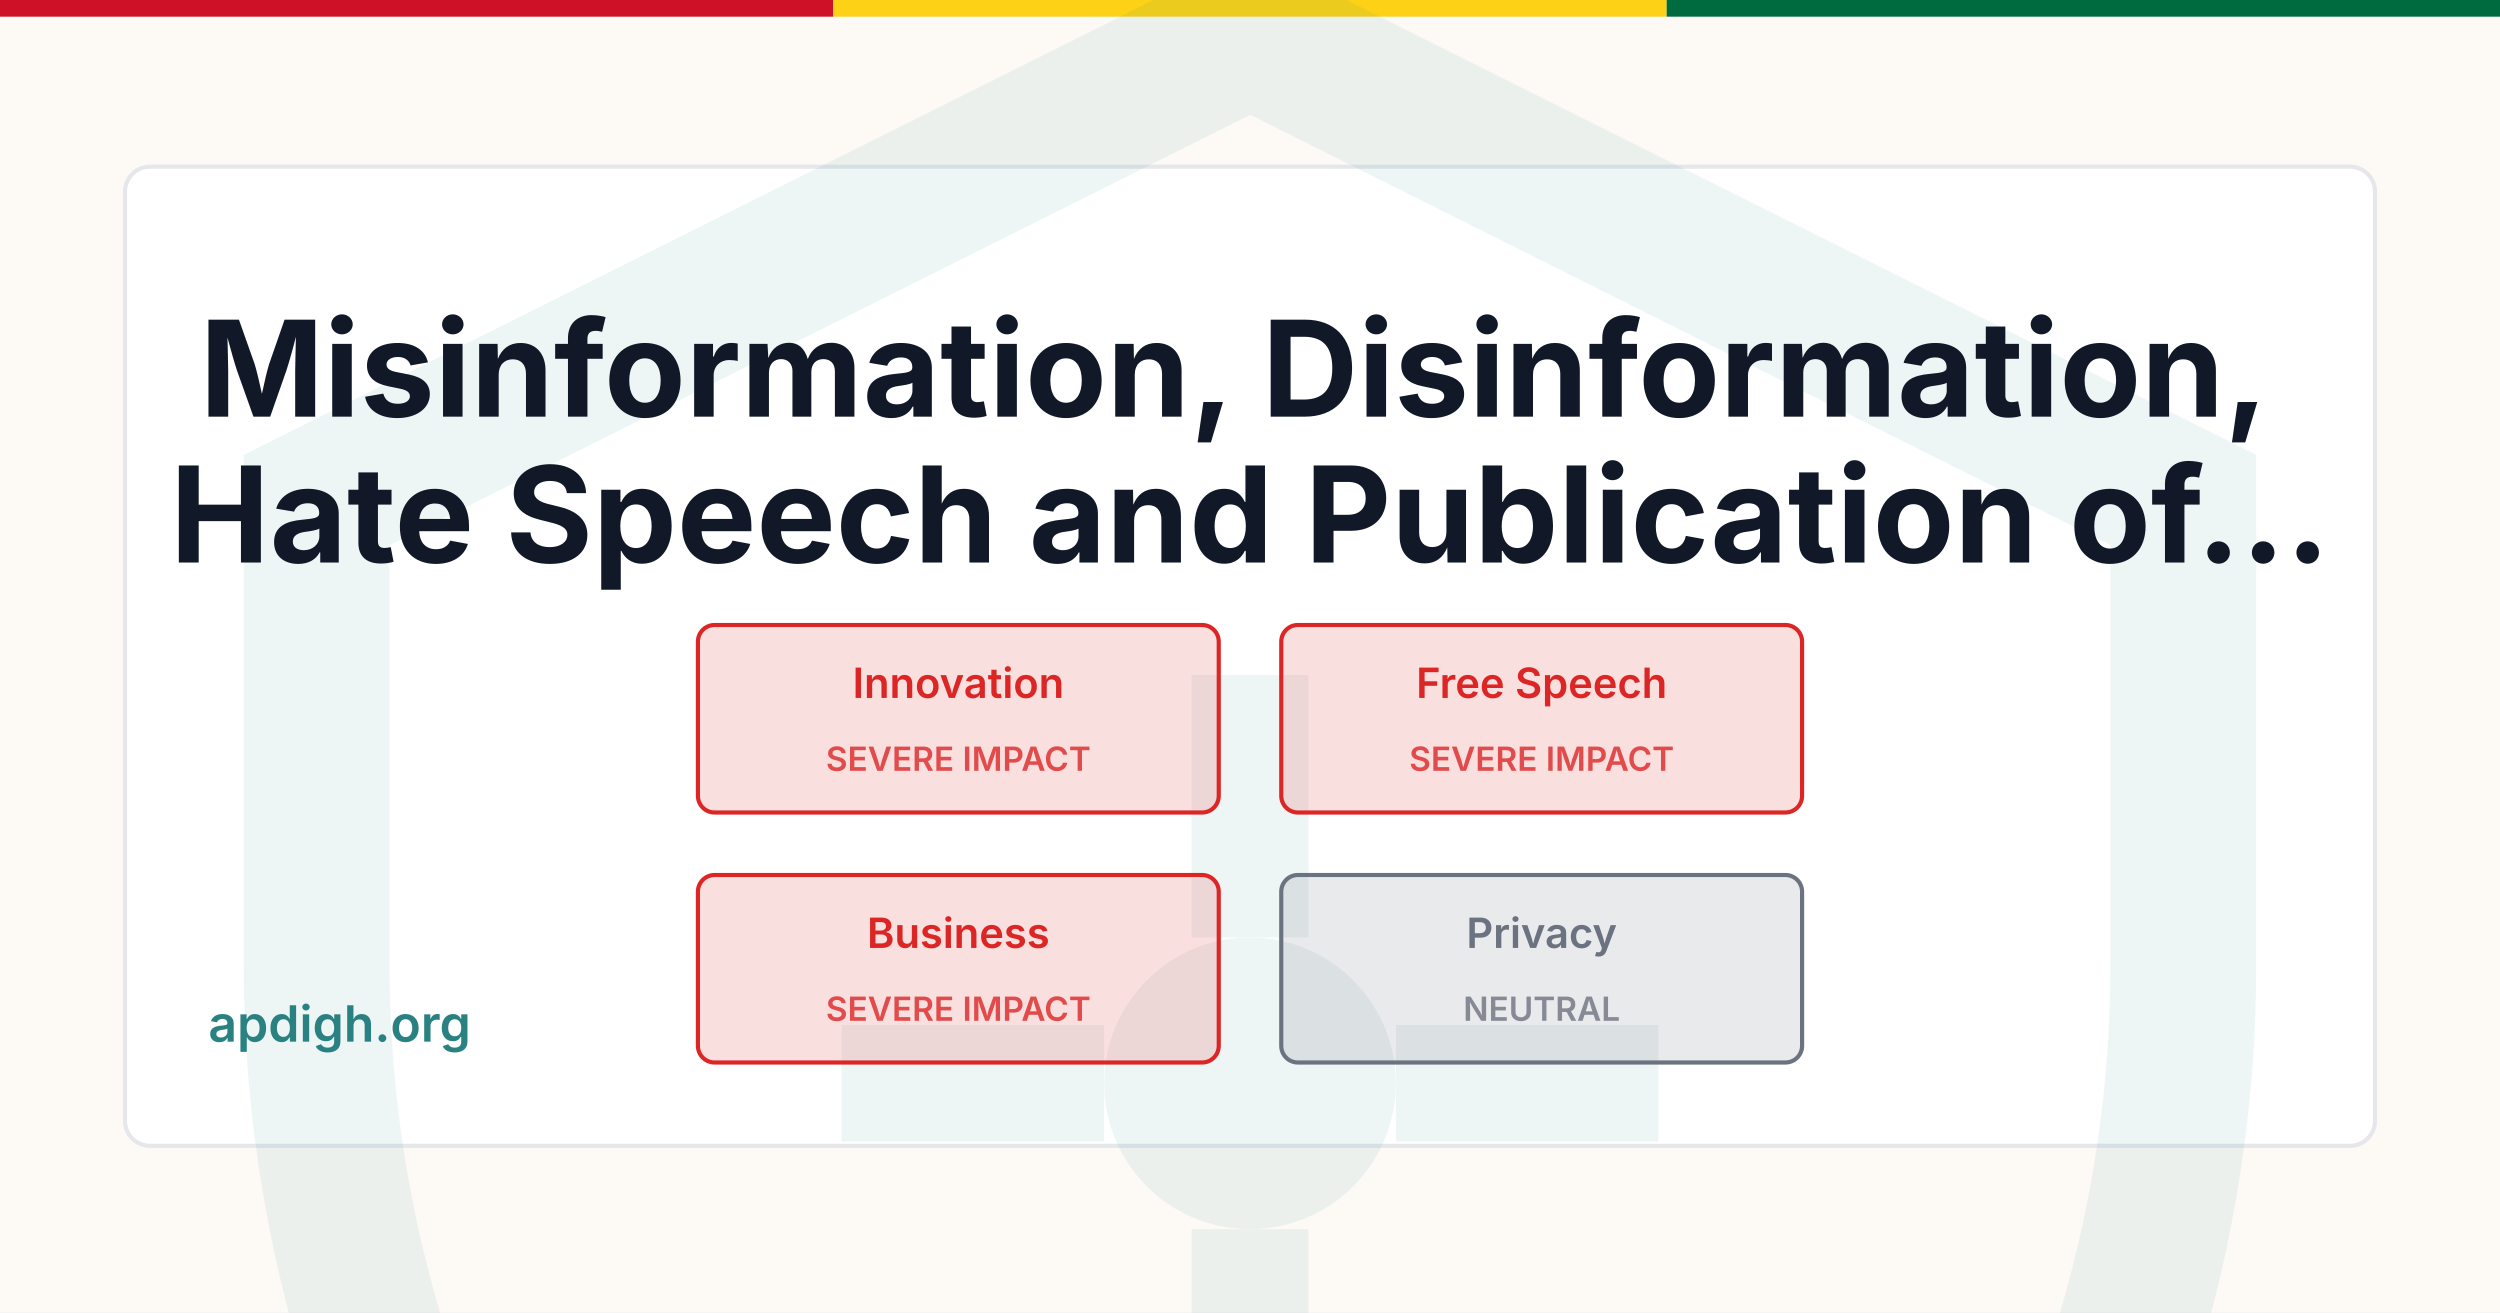
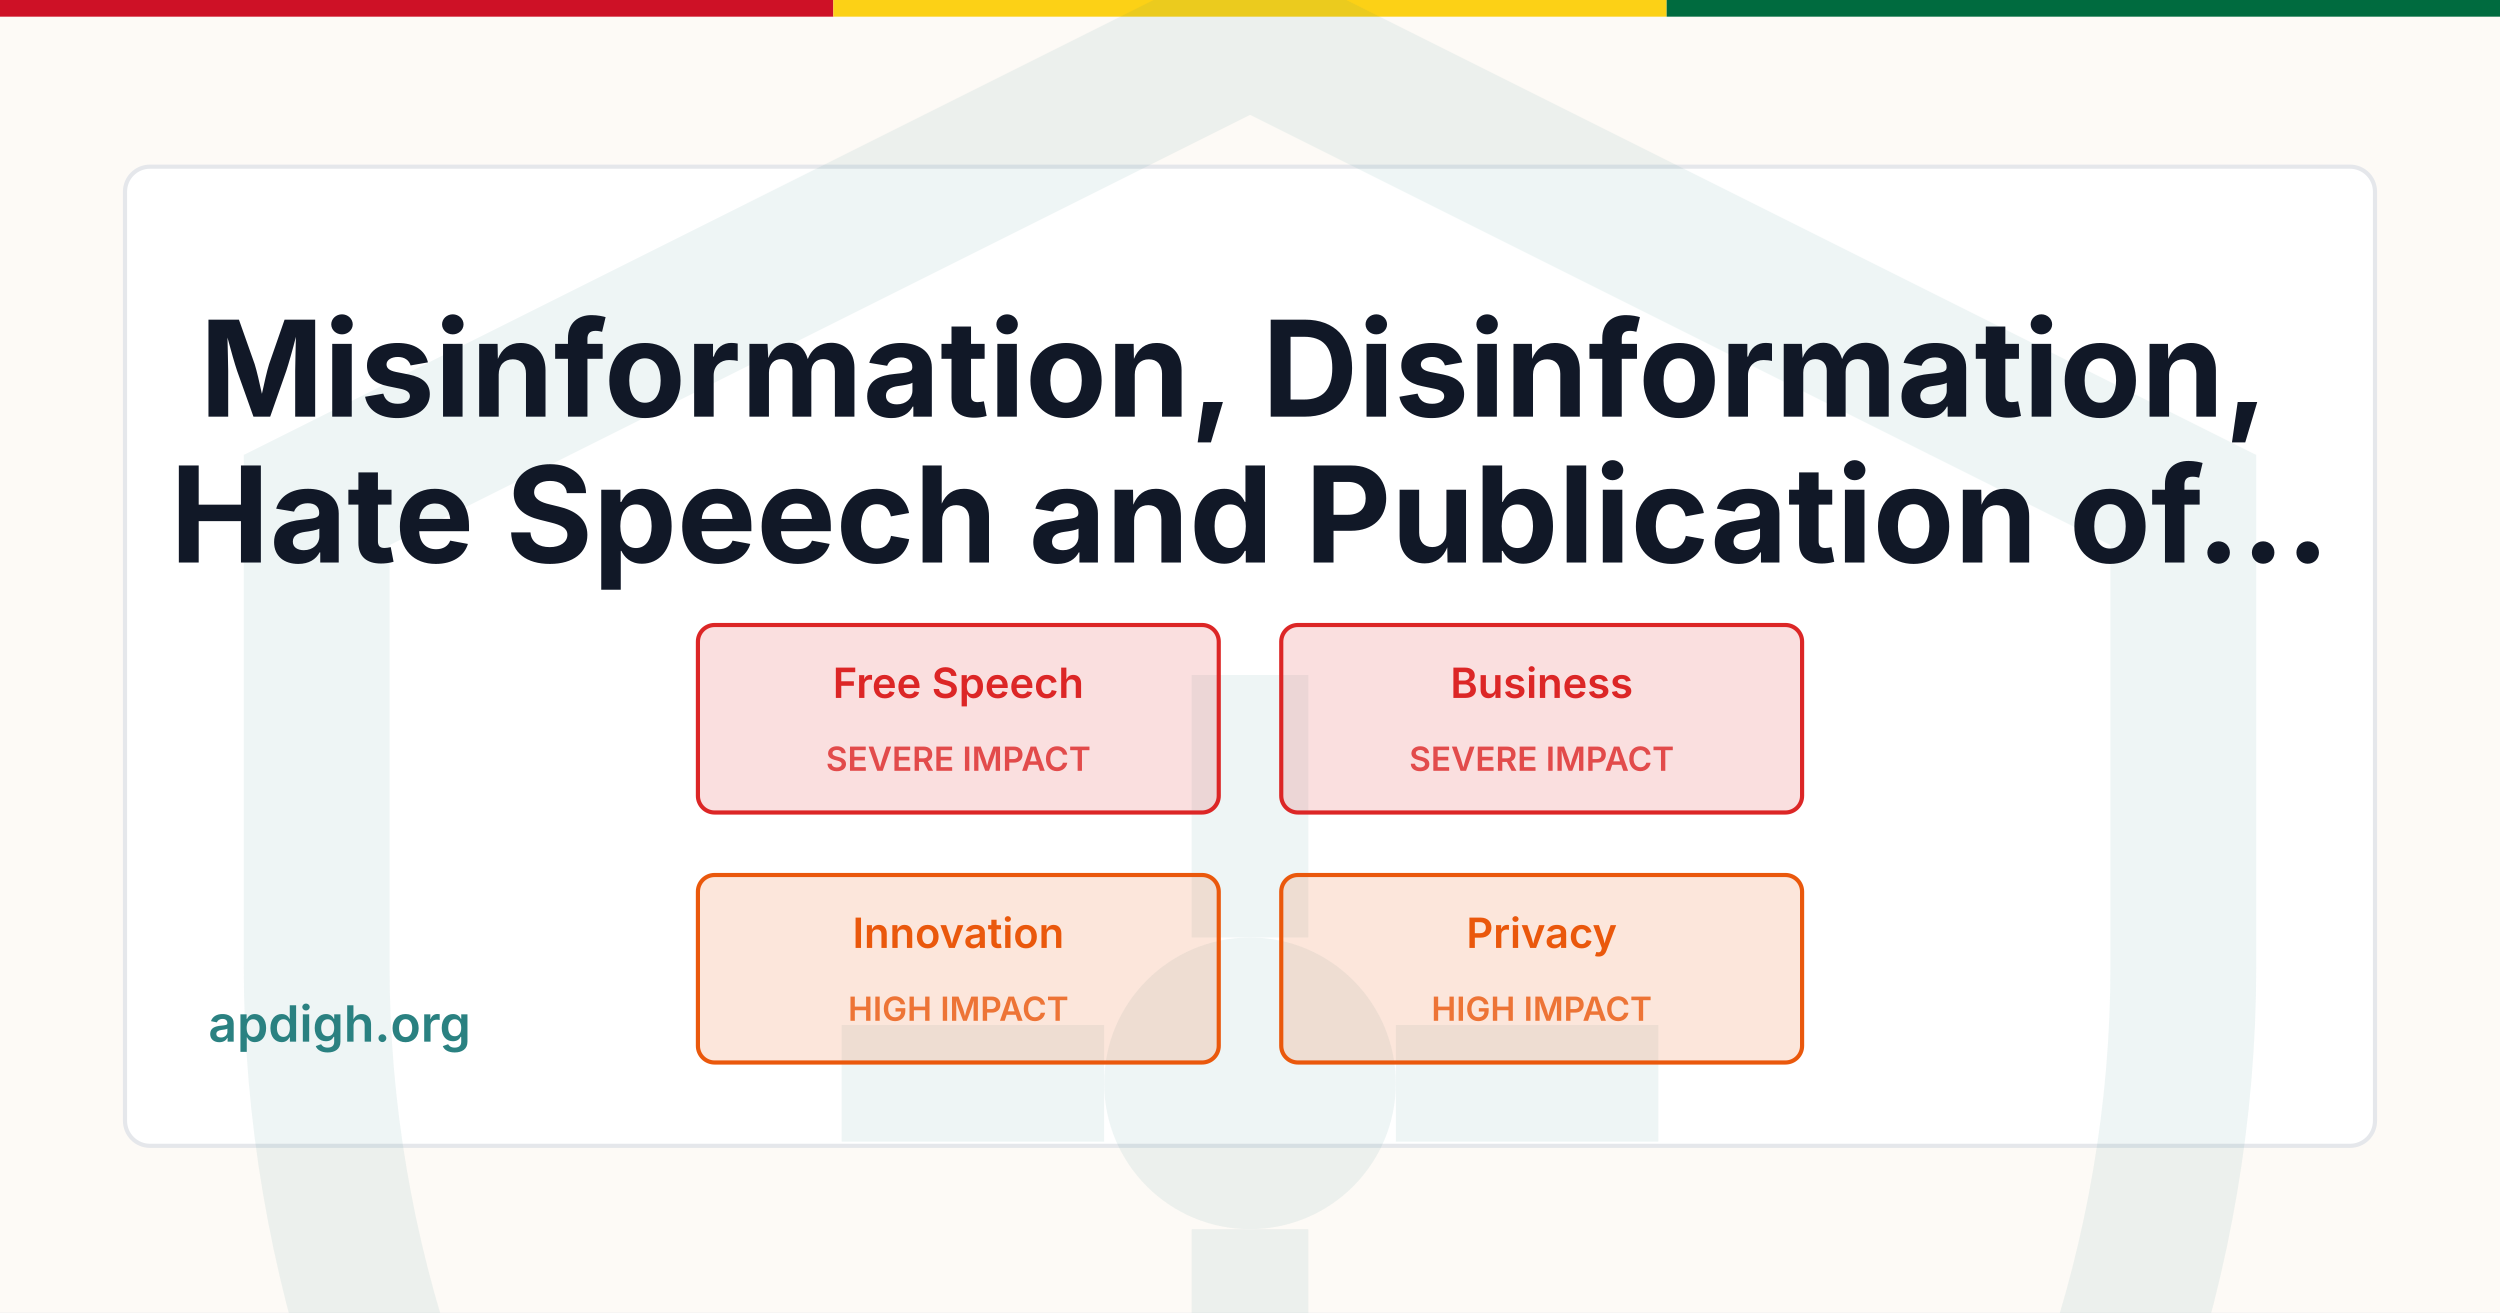
<svg xmlns="http://www.w3.org/2000/svg" width="1200" height="630" viewBox="0 0 1200 630">
  <rect width="1200" height="630" fill="#FDFAF6" />
  <rect x="0" y="0" width="400" height="8" fill="#CE1126" />
  <rect x="400" y="0" width="400" height="8" fill="#FCD116" />
  <rect x="800" y="0" width="400" height="8" fill="#006B3F" />
  <rect x="60" y="80" width="1080" height="470" fill="white" stroke="#E5E7EB" stroke-width="2" rx="12" />
  <g transform="translate(40, -40) scale(28)" opacity="0.08">
    <path d="M20 2L4 10V18C4 27.94 10.84 37.14 20 39C29.16 37.14 36 27.94 36 18V10L20 2Z" fill="none" stroke="#2A8181" stroke-width="2.5" />
    <circle cx="20" cy="20" r="2.5" fill="#2A8181" />
    <line x1="20" y1="17.5" x2="20" y2="13" stroke="#2A8181" stroke-width="2" />
    <line x1="20" y1="22.5" x2="20" y2="27" stroke="#2A8181" stroke-width="2" />
    <line x1="17.5" y1="20" x2="13" y2="20" stroke="#2A8181" stroke-width="2" />
    <line x1="22.5" y1="20" x2="27" y2="20" stroke="#2A8181" stroke-width="2" />
  </g>
  <text x="600" y="200" font-family="Inter, system-ui, sans-serif" font-size="64" font-weight="700" fill="#111827" text-anchor="middle">
    <tspan x="600" dy="0">Misinformation, Disinformation,</tspan>
    <tspan x="600" dy="70">Hate Speech and Publication of...</tspan>
  </text>
  <text x="100" y="500" font-family="Inter, system-ui, sans-serif" font-size="24" font-weight="600" fill="#2A8181">
    apdigh.org
  </text>
  <g transform="translate(335, 300)">
    <rect x="0" y="0" width="250" height="90" rx="8" fill="#DC2626" opacity="0.15" />
    <rect x="0" y="0" width="250" height="90" rx="8" fill="none" stroke="#DC2626" stroke-width="2" />
-     <text x="125" y="35" font-family="Inter, system-ui, sans-serif" font-size="20" font-weight="600" fill="#DC2626" text-anchor="middle">Innovation</text>
+     <text x="125" y="35" font-family="Inter, system-ui, sans-serif" font-size="20" font-weight="600" fill="#DC2626" text-anchor="middle">Free Speech</text>
    <text x="125" y="70" font-family="Inter, system-ui, sans-serif" font-size="16" font-weight="600" fill="#DC2626" text-anchor="middle" opacity="0.8">SEVERE IMPACT</text>
  </g>
  <g transform="translate(615, 300)">
    <rect x="0" y="0" width="250" height="90" rx="8" fill="#DC2626" opacity="0.15" />
    <rect x="0" y="0" width="250" height="90" rx="8" fill="none" stroke="#DC2626" stroke-width="2" />
-     <text x="125" y="35" font-family="Inter, system-ui, sans-serif" font-size="20" font-weight="600" fill="#DC2626" text-anchor="middle">Free Speech</text>
+     <text x="125" y="35" font-family="Inter, system-ui, sans-serif" font-size="20" font-weight="600" fill="#DC2626" text-anchor="middle">Business</text>
    <text x="125" y="70" font-family="Inter, system-ui, sans-serif" font-size="16" font-weight="600" fill="#DC2626" text-anchor="middle" opacity="0.8">SEVERE IMPACT</text>
  </g>
  <g transform="translate(335, 420)">
-     <rect x="0" y="0" width="250" height="90" rx="8" fill="#DC2626" opacity="0.15" />
-     <rect x="0" y="0" width="250" height="90" rx="8" fill="none" stroke="#DC2626" stroke-width="2" />
-     <text x="125" y="35" font-family="Inter, system-ui, sans-serif" font-size="20" font-weight="600" fill="#DC2626" text-anchor="middle">Business</text>
-     <text x="125" y="70" font-family="Inter, system-ui, sans-serif" font-size="16" font-weight="600" fill="#DC2626" text-anchor="middle" opacity="0.8">SEVERE IMPACT</text>
+     <rect x="0" y="0" width="250" height="90" rx="8" fill="#EA580C" opacity="0.15" />
+     <rect x="0" y="0" width="250" height="90" rx="8" fill="none" stroke="#EA580C" stroke-width="2" />
+     <text x="125" y="35" font-family="Inter, system-ui, sans-serif" font-size="20" font-weight="600" fill="#EA580C" text-anchor="middle">Innovation</text>
+     <text x="125" y="70" font-family="Inter, system-ui, sans-serif" font-size="16" font-weight="600" fill="#EA580C" text-anchor="middle" opacity="0.8">HIGH IMPACT</text>
  </g>
  <g transform="translate(615, 420)">
-     <rect x="0" y="0" width="250" height="90" rx="8" fill="#6B7280" opacity="0.15" />
-     <rect x="0" y="0" width="250" height="90" rx="8" fill="none" stroke="#6B7280" stroke-width="2" />
-     <text x="125" y="35" font-family="Inter, system-ui, sans-serif" font-size="20" font-weight="600" fill="#6B7280" text-anchor="middle">Privacy</text>
-     <text x="125" y="70" font-family="Inter, system-ui, sans-serif" font-size="16" font-weight="600" fill="#6B7280" text-anchor="middle" opacity="0.8">NEUTRAL</text>
+     <rect x="0" y="0" width="250" height="90" rx="8" fill="#EA580C" opacity="0.15" />
+     <rect x="0" y="0" width="250" height="90" rx="8" fill="none" stroke="#EA580C" stroke-width="2" />
+     <text x="125" y="35" font-family="Inter, system-ui, sans-serif" font-size="20" font-weight="600" fill="#EA580C" text-anchor="middle">Privacy</text>
+     <text x="125" y="70" font-family="Inter, system-ui, sans-serif" font-size="16" font-weight="600" fill="#EA580C" text-anchor="middle" opacity="0.8">HIGH IMPACT</text>
  </g>
</svg>
